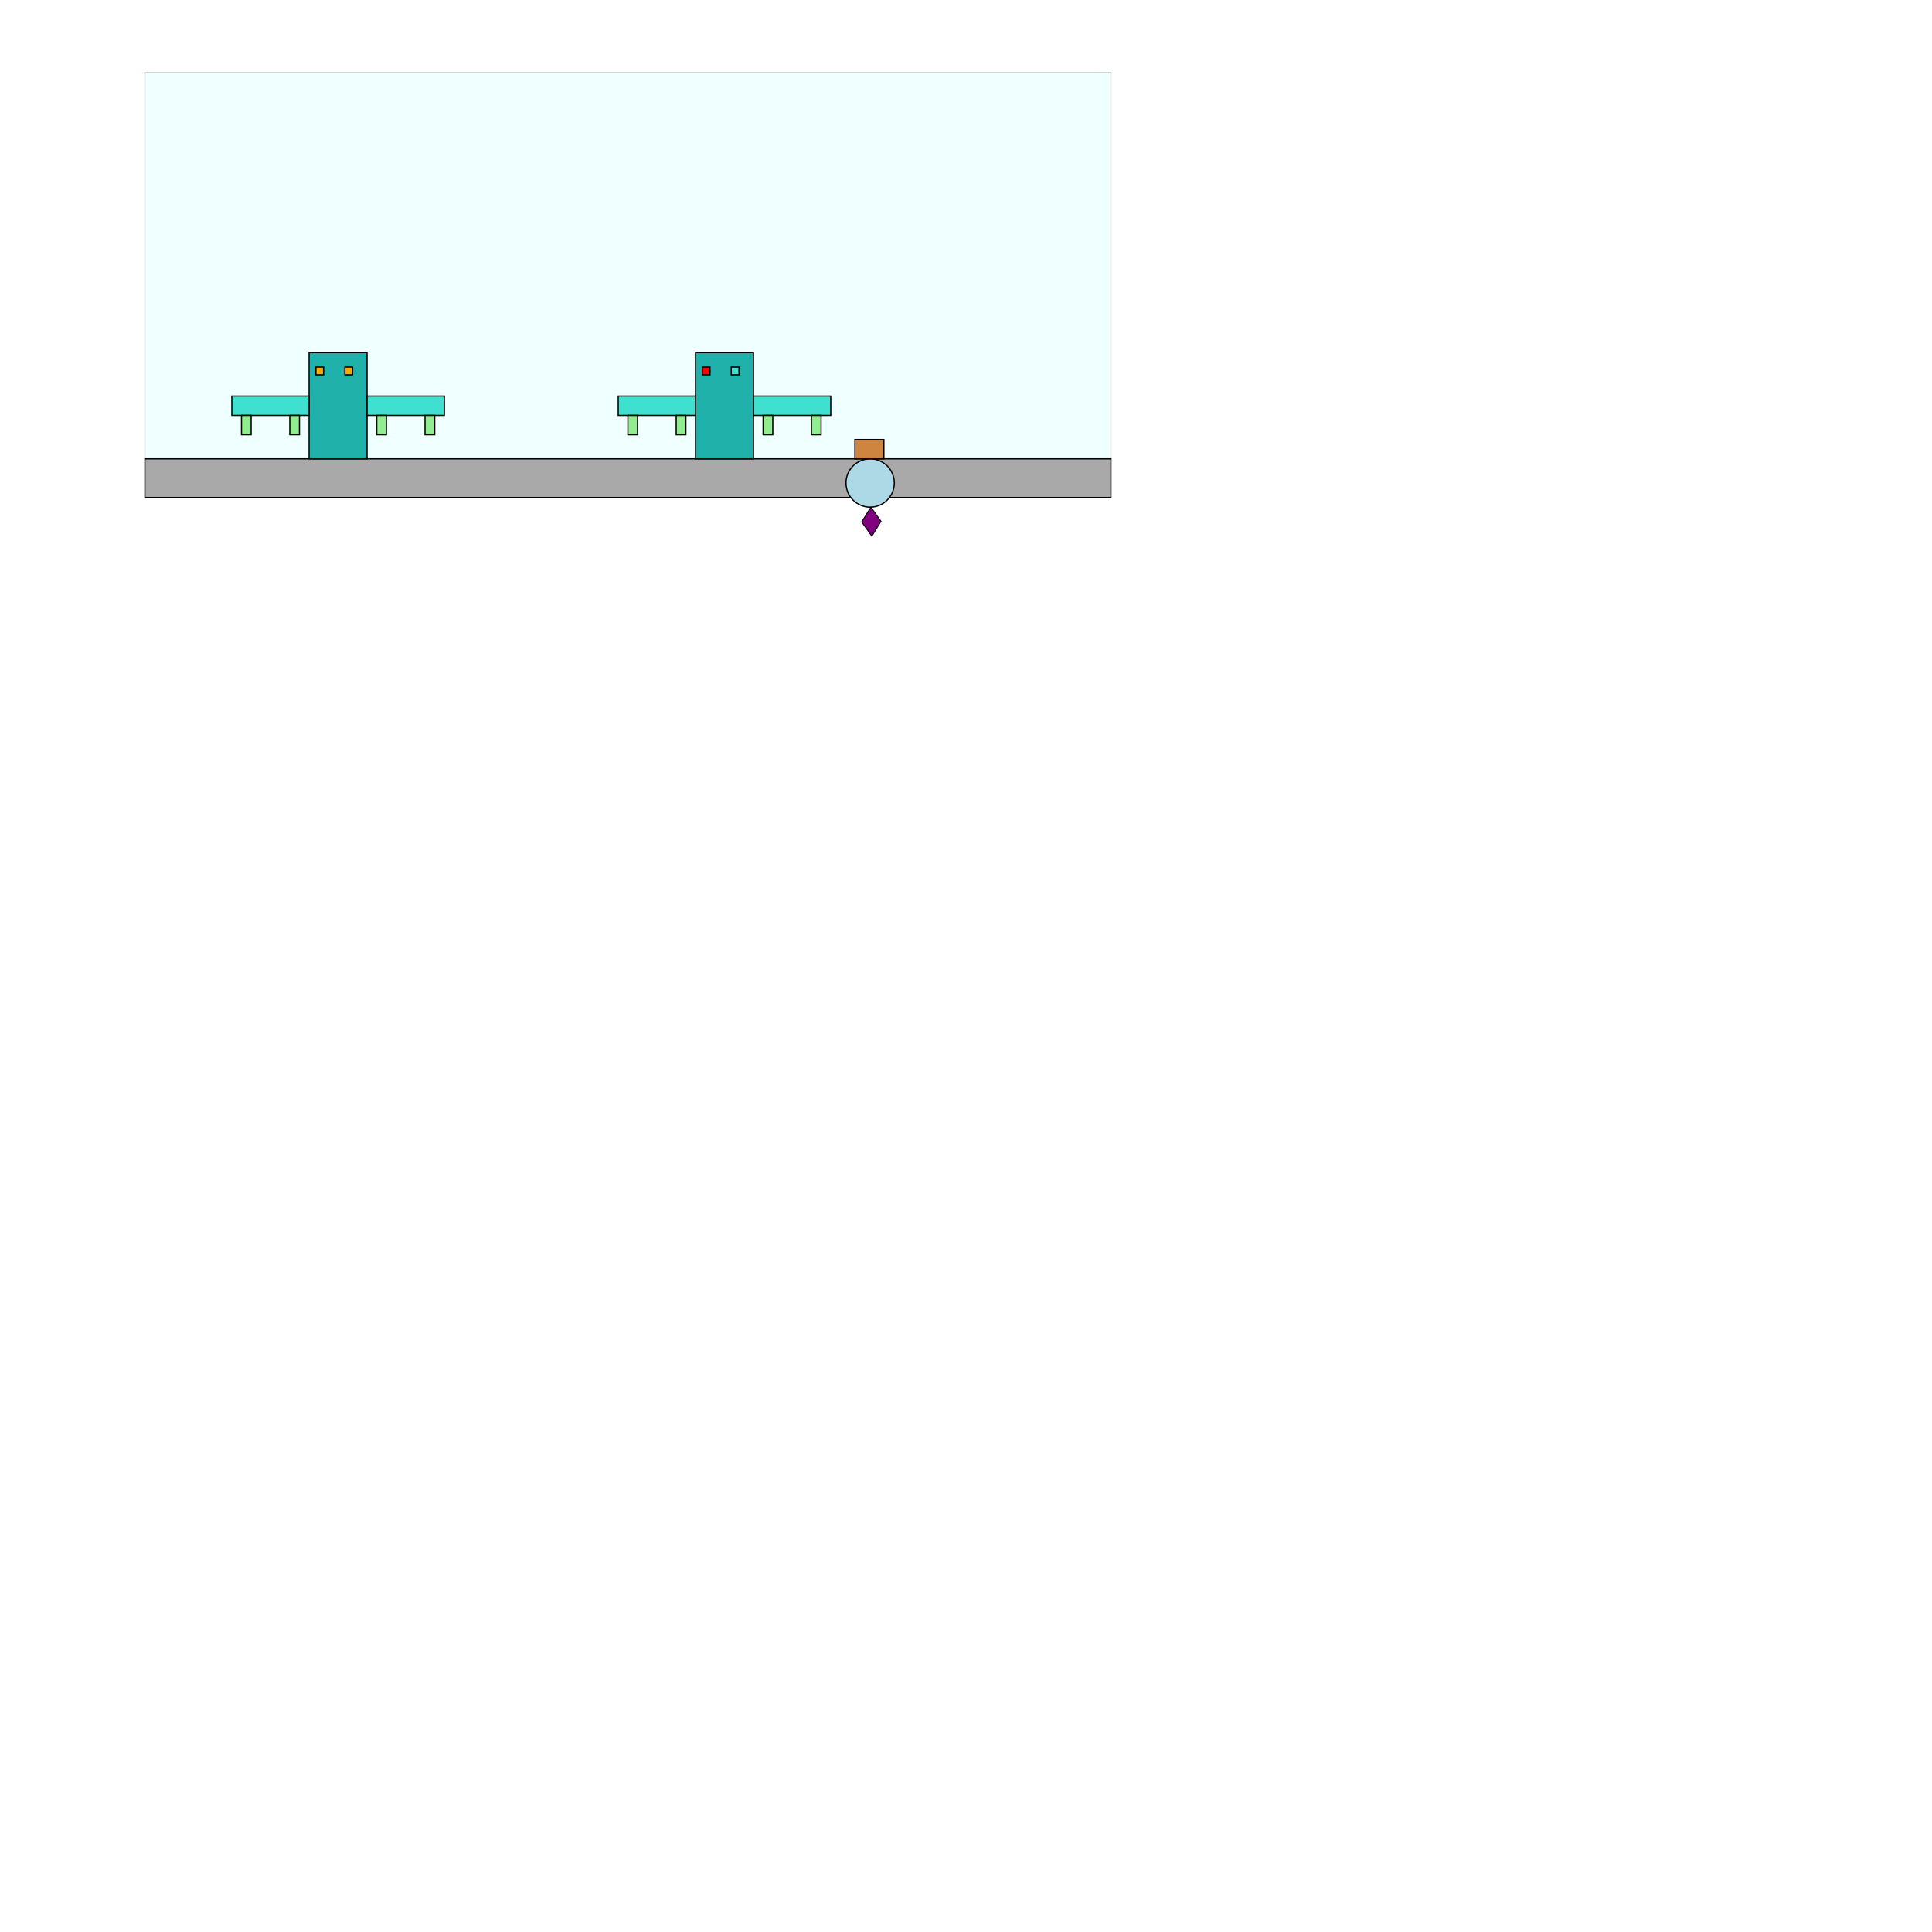
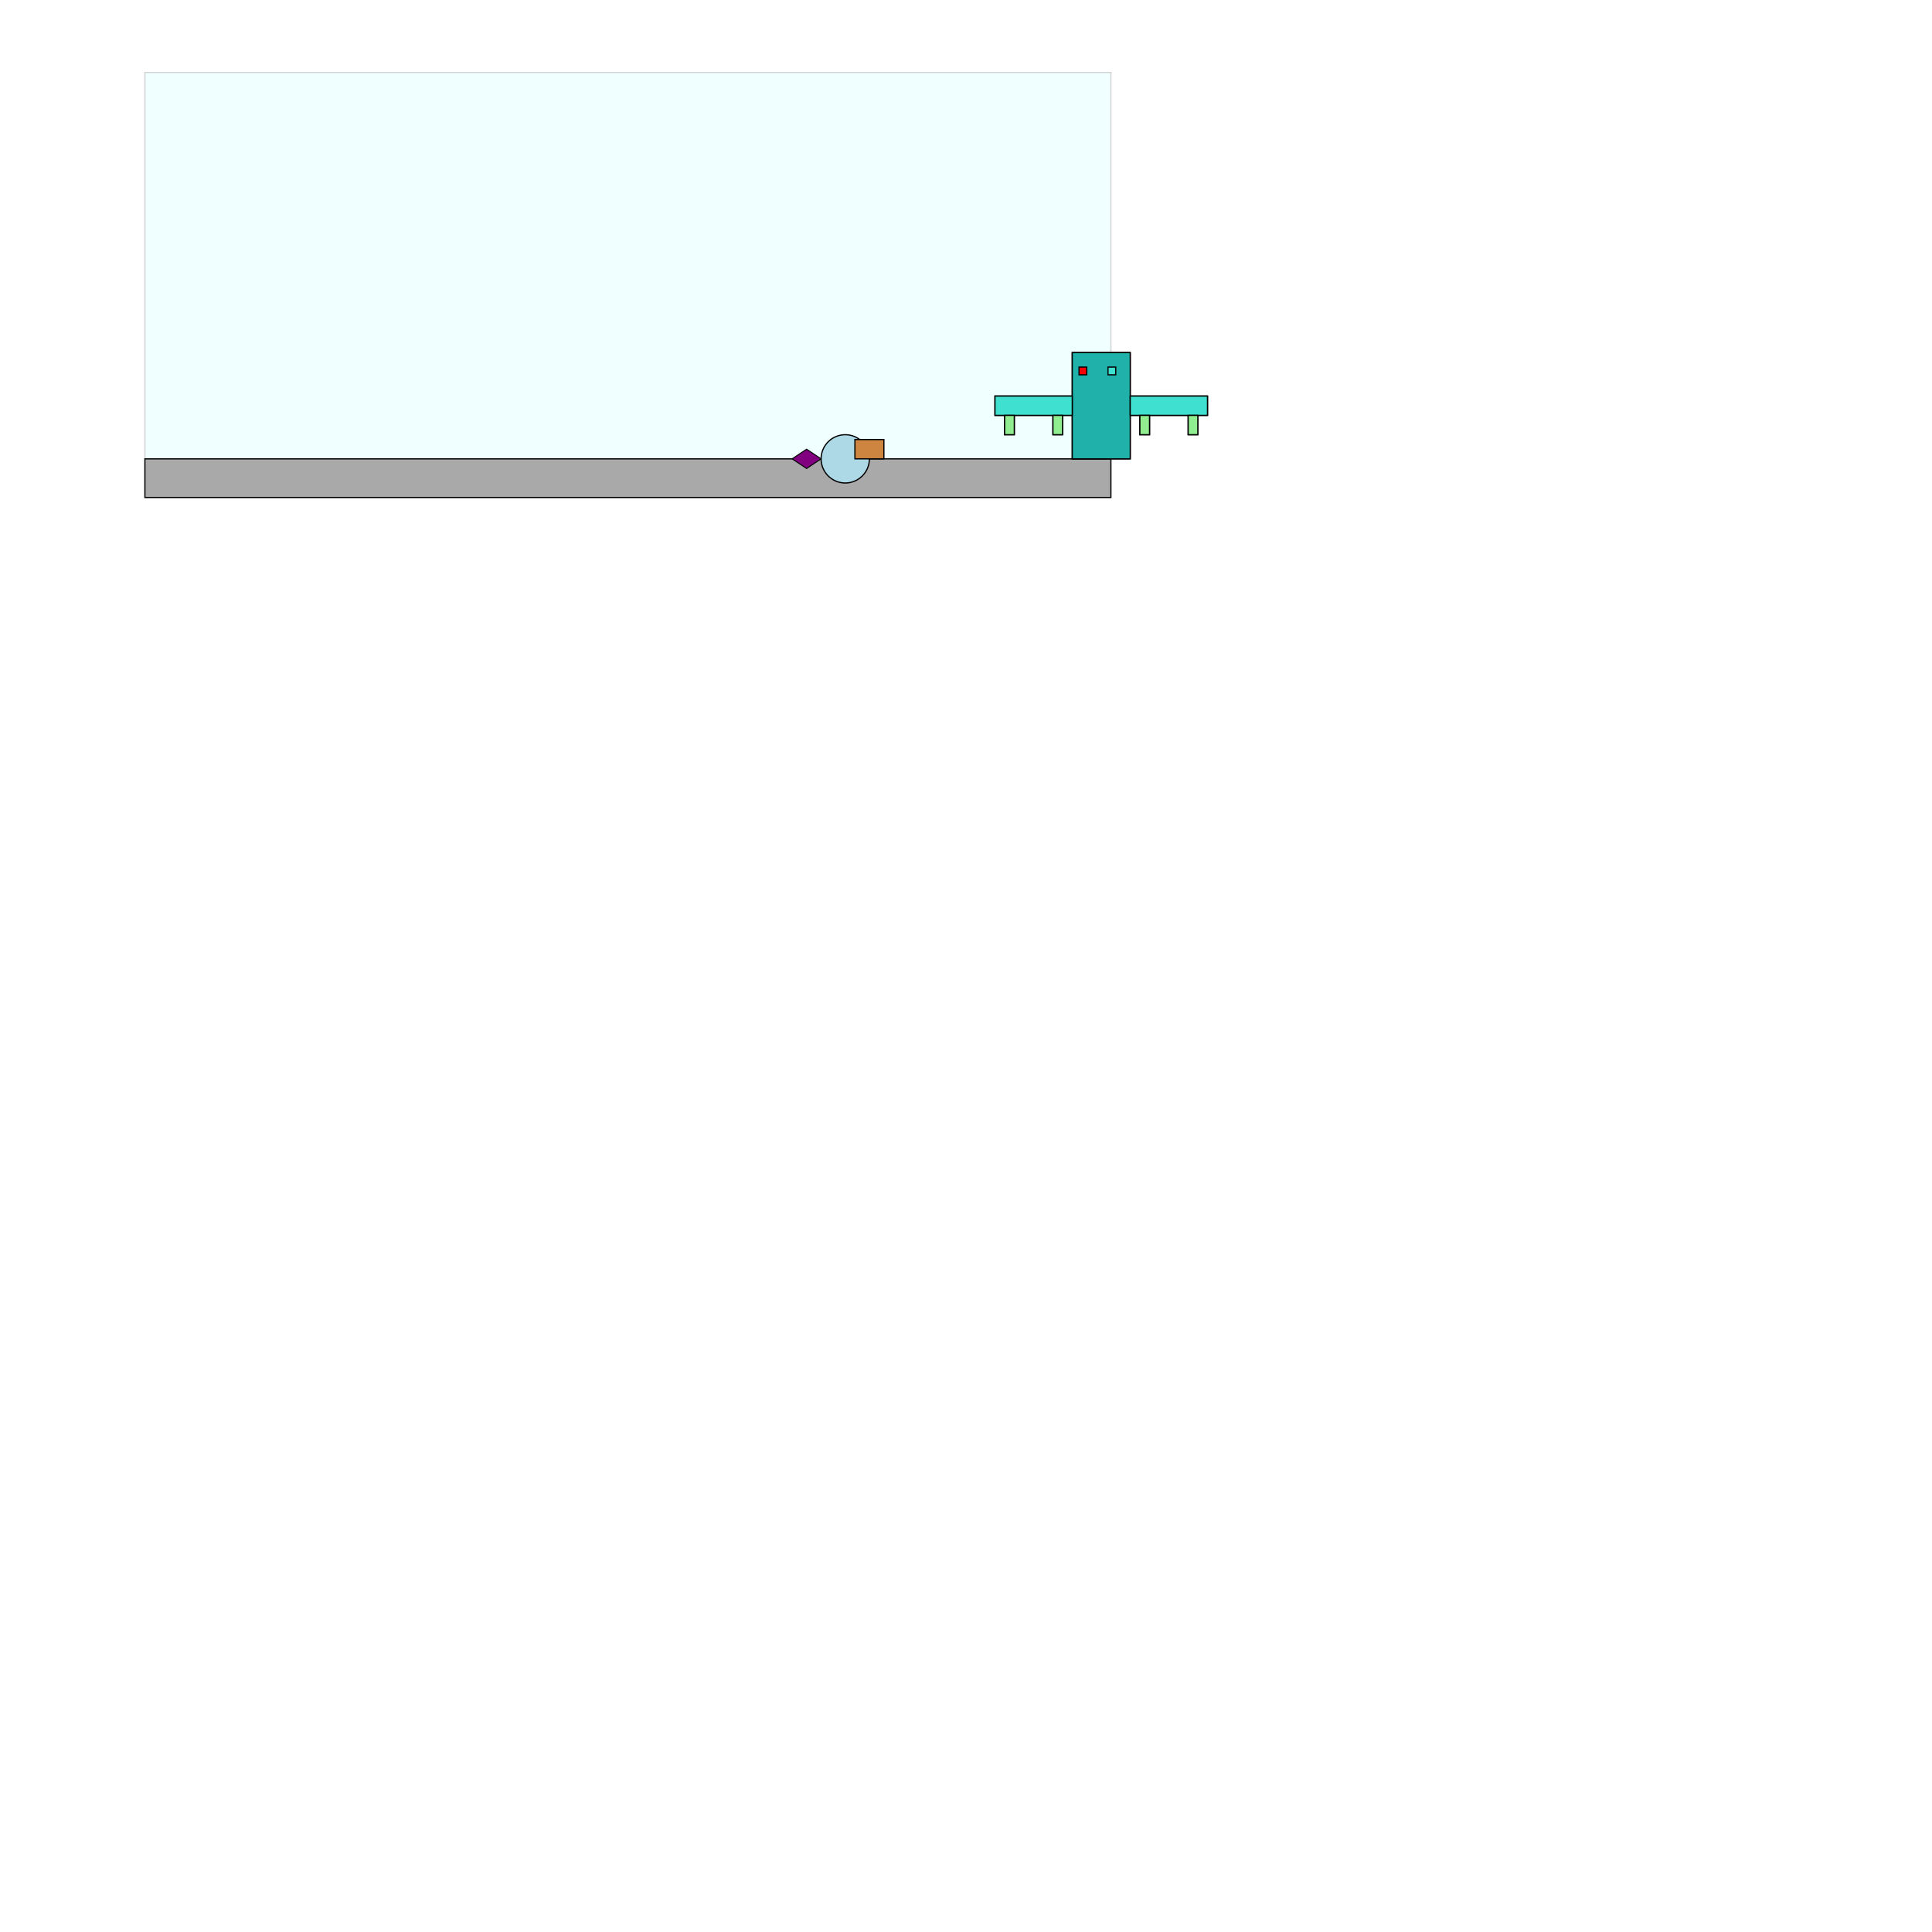
<svg xmlns="http://www.w3.org/2000/svg" version="1.1" width="2000" height="2000">
  <polygon points=" 150,75 1150,75 1150,475 150,475" style="fill:azure;stroke:lightgrey;stroke-width:1.25" />
  <polygon points=" 150,475 1150,475 1150,515 150,515" style="fill:darkgrey;stroke:black;stroke-width:1.25" />
-   <circle cx="900.785" cy="499.988" r="25" fill="lightblue" />
-   <circle cx="900.785" cy="499.988" r="25" fill="none" stroke="black" stroke-width="1.25" />
-   <polygon points=" 912.037,539.654 902.513,554.961 892.047,540.282 901.571,524.975" style="fill:purple;stroke:black;stroke-width:1" />
+   <circle cx="875" cy="475" r="25" fill="lightblue" />
+   <circle cx="875" cy="475" r="25" fill="none" stroke="black" stroke-width="1.25" />
+   <polygon points=" 835,485 820,475 835,465 850,475" style="fill:purple;stroke:black;stroke-width:1" />
  <polygon points=" 885,455 915,455 915,475 885,475" style="fill:peru;stroke:black;stroke-width:1.25" />
-   <polygon points=" 320,365 380,365 380,475 320,475" style="fill:lightseagreen;stroke:black;stroke-width:1.25" />
-   <polygon points=" 357,380 365,380 365,388 357,388" style="fill:orange;stroke:black;stroke-width:1.25" />
-   <polygon points=" 327,380 335,380 335,388 327,388" style="fill:orange;stroke:black;stroke-width:1.25" />
-   <polygon points=" 380,410 460,410 460,430 380,430" style="fill:turquoise;stroke:black;stroke-width:1.25" />
-   <polygon points=" 390,430 400,430 400,450 390,450" style="fill:lightgreen;stroke:black;stroke-width:1.25" />
-   <polygon points=" 440,430 450,430 450,450 440,450" style="fill:lightgreen;stroke:black;stroke-width:1.25" />
-   <polygon points=" 240,410 320,410 320,430 240,430" style="fill:turquoise;stroke:black;stroke-width:1.25" />
-   <polygon points=" 250,430 260,430 260,450 250,450" style="fill:lightgreen;stroke:black;stroke-width:1.25" />
-   <polygon points=" 300,430 310,430 310,450 300,450" style="fill:lightgreen;stroke:black;stroke-width:1.25" />
-   <polygon points=" 720,365 780,365 780,475 720,475" style="fill:lightseagreen;stroke:black;stroke-width:1.25" />
-   <polygon points=" 757,380 765,380 765,388 757,388" style="fill:turquoise;stroke:black;stroke-width:1.25" />
-   <polygon points=" 727,380 735,380 735,388 727,388" style="fill:red;stroke:black;stroke-width:1.25" />
-   <polygon points=" 780,410 860,410 860,430 780,430" style="fill:turquoise;stroke:black;stroke-width:1.25" />
-   <polygon points=" 790,430 800,430 800,450 790,450" style="fill:lightgreen;stroke:black;stroke-width:1.25" />
-   <polygon points=" 840,430 850,430 850,450 840,450" style="fill:lightgreen;stroke:black;stroke-width:1.25" />
-   <polygon points=" 640,410 720,410 720,430 640,430" style="fill:turquoise;stroke:black;stroke-width:1.25" />
-   <polygon points=" 650,430 660,430 660,450 650,450" style="fill:lightgreen;stroke:black;stroke-width:1.25" />
-   <polygon points=" 700,430 710,430 710,450 700,450" style="fill:lightgreen;stroke:black;stroke-width:1.25" />
+   <polygon points=" 1110,365 1170,365 1170,475 1110,475" style="fill:lightseagreen;stroke:black;stroke-width:1.25" />
+   <polygon points=" 1147,380 1155,380 1155,388 1147,388" style="fill:orange;stroke:black;stroke-width:1.25" />
+   <polygon points=" 1117,380 1125,380 1125,388 1117,388" style="fill:orange;stroke:black;stroke-width:1.25" />
+   <polygon points=" 1170,410 1250,410 1250,430 1170,430" style="fill:turquoise;stroke:black;stroke-width:1.25" />
+   <polygon points=" 1180,430 1190,430 1190,450 1180,450" style="fill:lightgreen;stroke:black;stroke-width:1.25" />
+   <polygon points=" 1230,430 1240,430 1240,450 1230,450" style="fill:lightgreen;stroke:black;stroke-width:1.25" />
+   <polygon points=" 1030,410 1110,410 1110,430 1030,430" style="fill:turquoise;stroke:black;stroke-width:1.25" />
+   <polygon points=" 1040,430 1050,430 1050,450 1040,450" style="fill:lightgreen;stroke:black;stroke-width:1.25" />
+   <polygon points=" 1090,430 1100,430 1100,450 1090,450" style="fill:lightgreen;stroke:black;stroke-width:1.25" />
+   <polygon points=" 1110,365 1170,365 1170,475 1110,475" style="fill:lightseagreen;stroke:black;stroke-width:1.25" />
+   <polygon points=" 1147,380 1155,380 1155,388 1147,388" style="fill:turquoise;stroke:black;stroke-width:1.25" />
+   <polygon points=" 1117,380 1125,380 1125,388 1117,388" style="fill:red;stroke:black;stroke-width:1.25" />
+   <polygon points=" 1170,410 1250,410 1250,430 1170,430" style="fill:turquoise;stroke:black;stroke-width:1.25" />
+   <polygon points=" 1180,430 1190,430 1190,450 1180,450" style="fill:lightgreen;stroke:black;stroke-width:1.25" />
+   <polygon points=" 1230,430 1240,430 1240,450 1230,450" style="fill:lightgreen;stroke:black;stroke-width:1.25" />
+   <polygon points=" 1030,410 1110,410 1110,430 1030,430" style="fill:turquoise;stroke:black;stroke-width:1.25" />
+   <polygon points=" 1040,430 1050,430 1050,450 1040,450" style="fill:lightgreen;stroke:black;stroke-width:1.25" />
+   <polygon points=" 1090,430 1100,430 1100,450 1090,450" style="fill:lightgreen;stroke:black;stroke-width:1.25" />
</svg>
